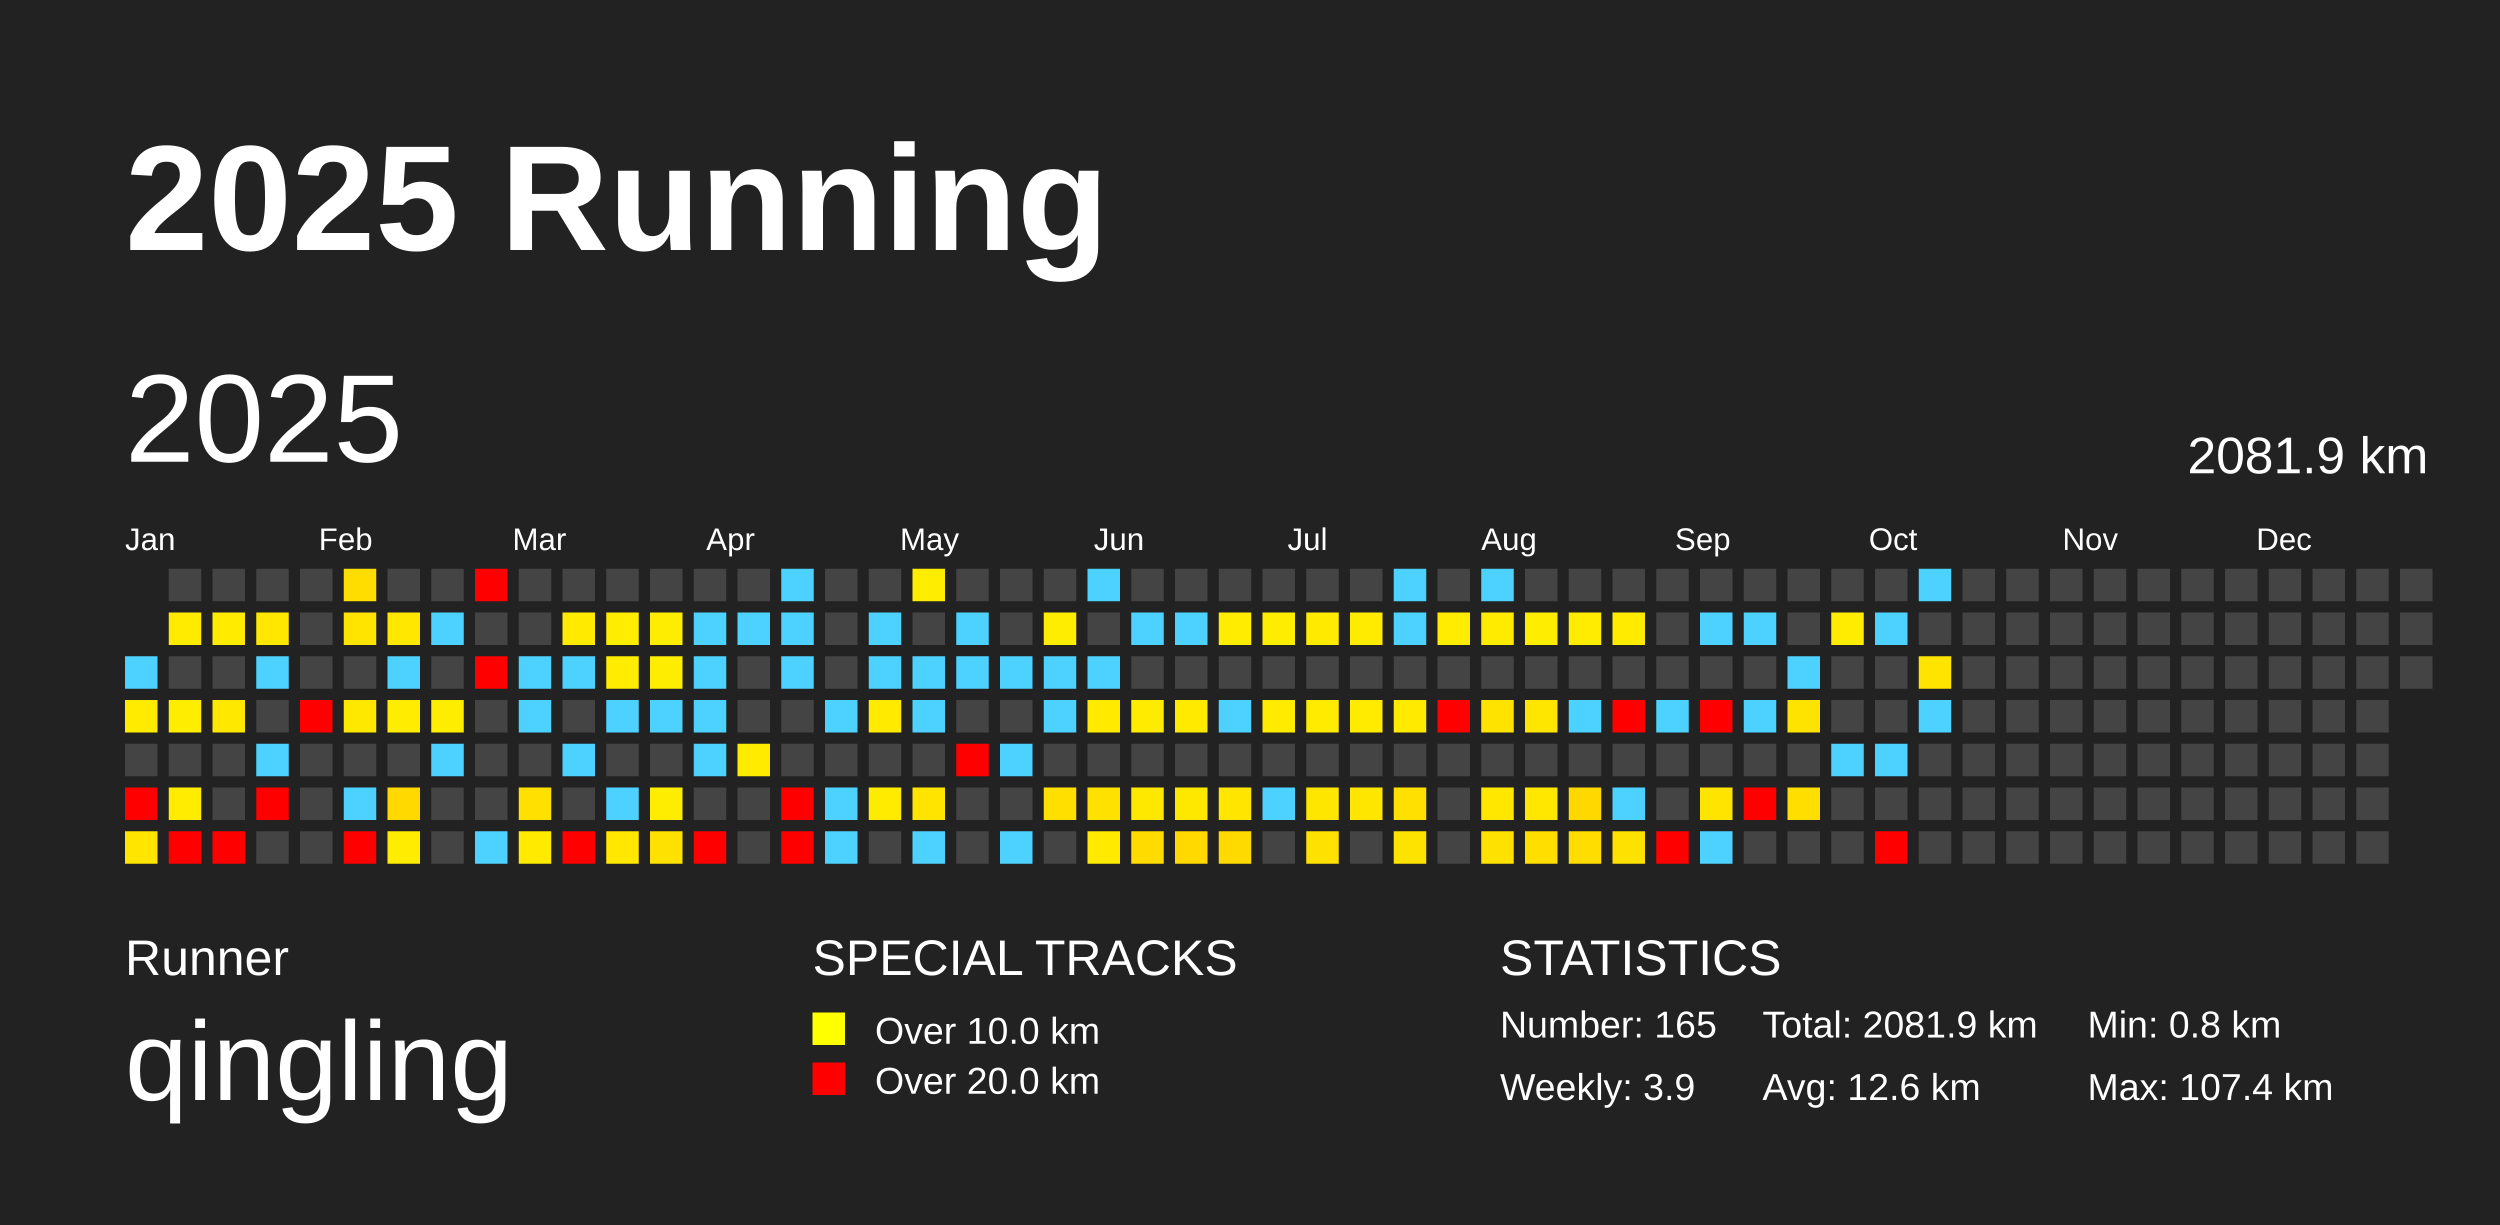
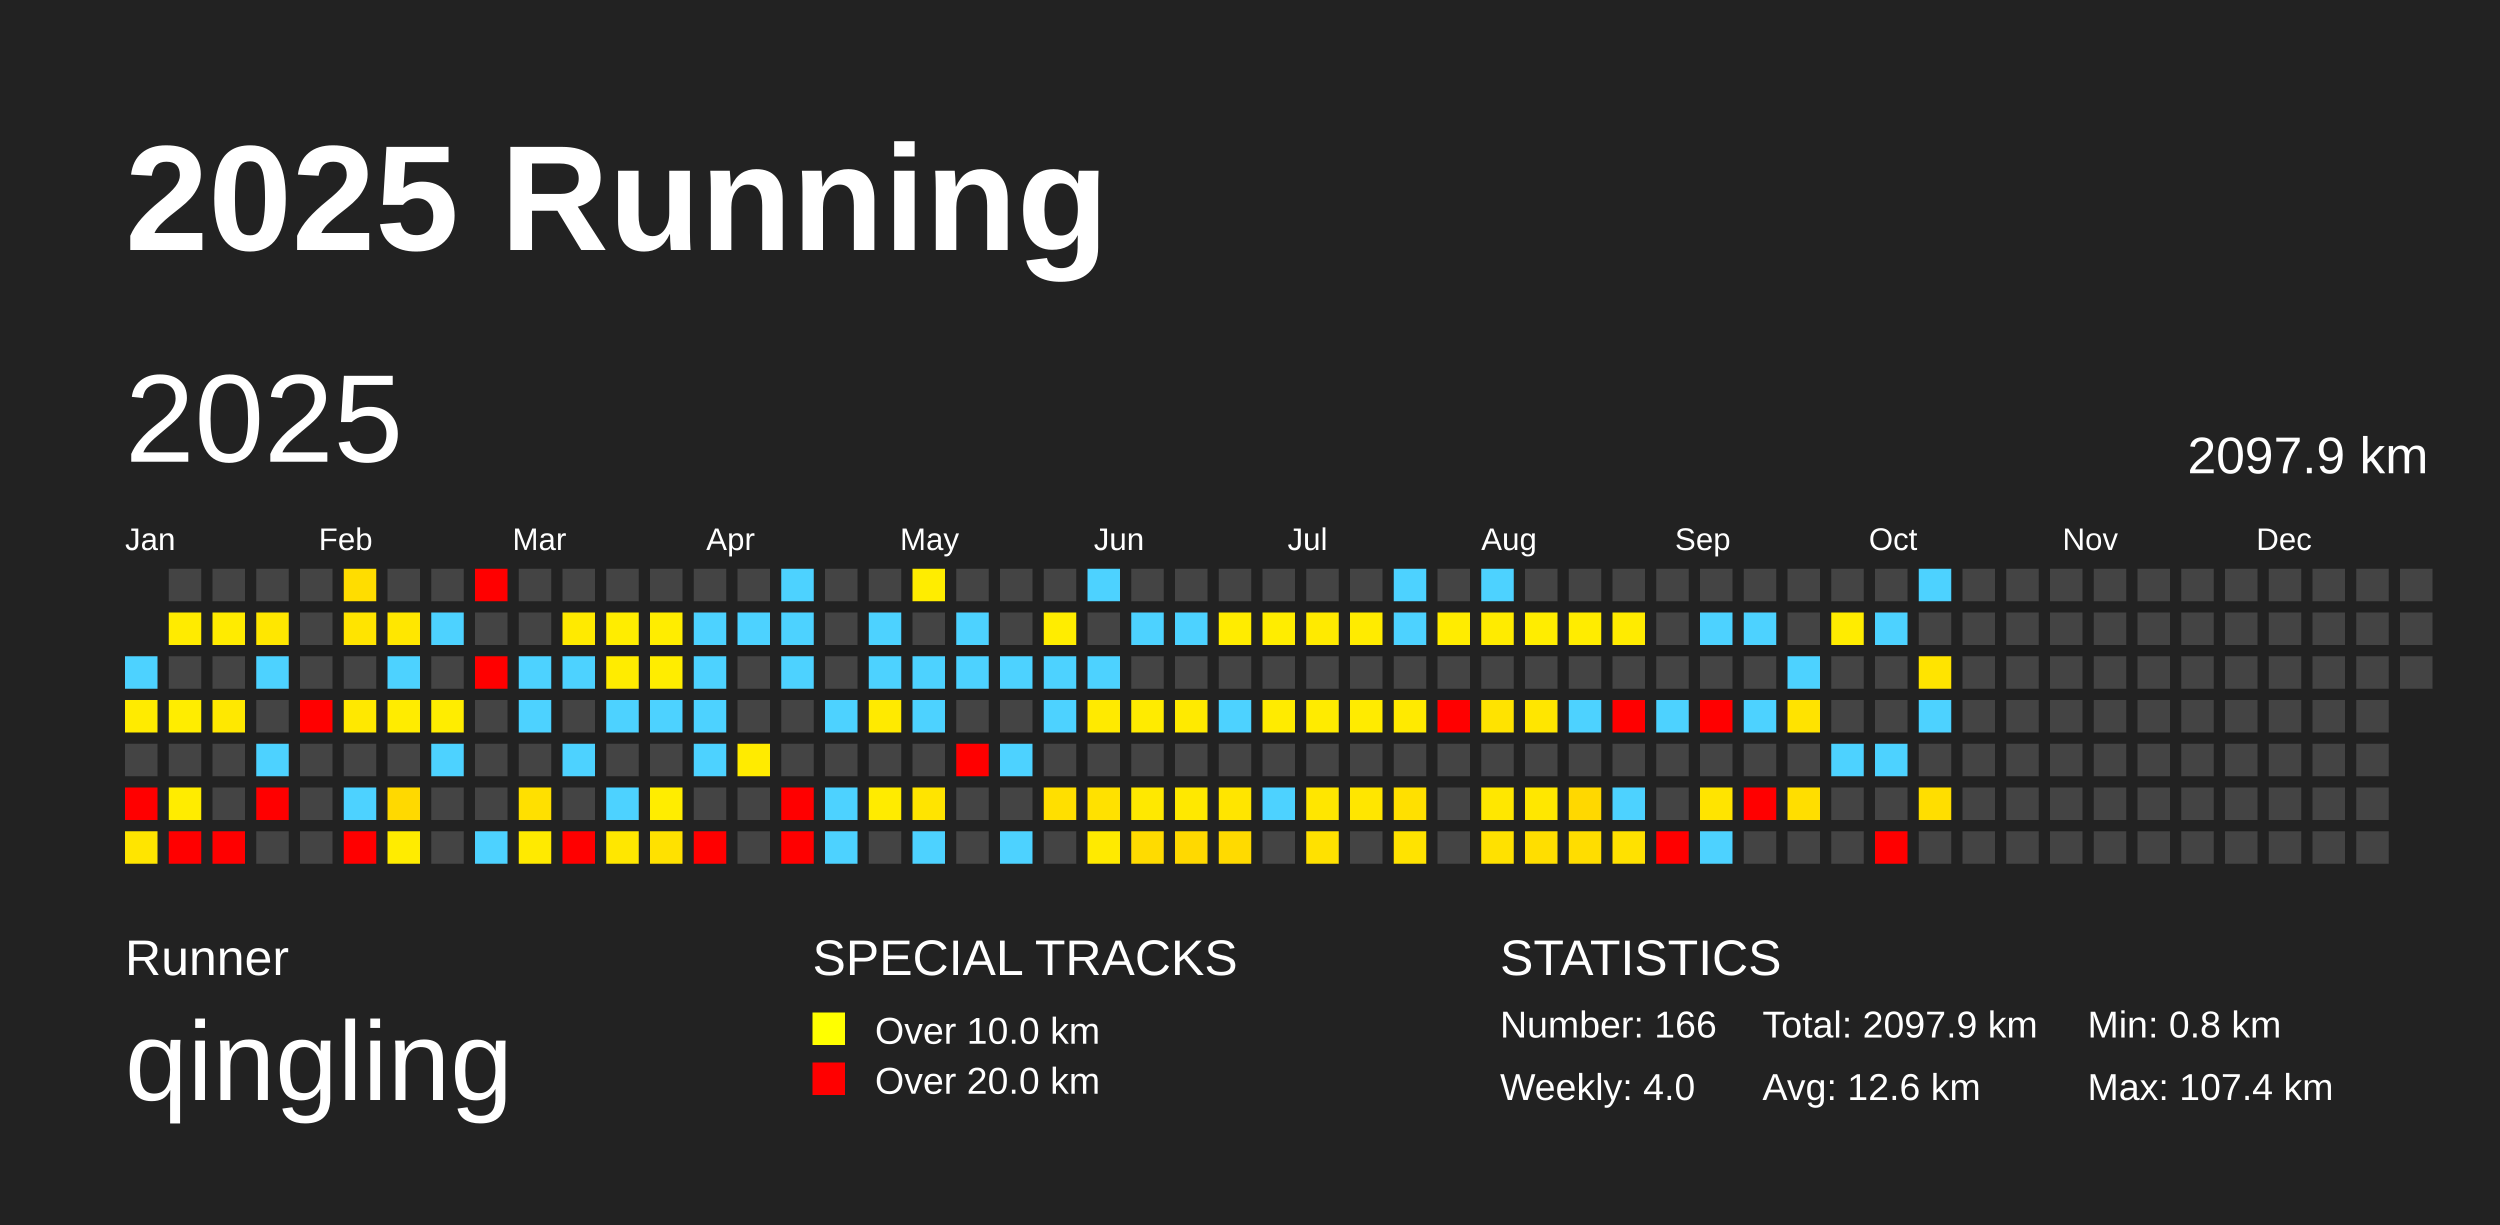
<svg xmlns="http://www.w3.org/2000/svg" baseProfile="full" height="98mm" version="1.1" viewBox="0,0,200,98" width="200mm">
  <defs />
  <rect fill="#222222" height="98" width="200" x="0" y="0" />
  <text fill="#FFFFFF" style="font-size:12px; font-family:Arial; font-weight:bold;" x="10" y="20">2025 Running</text>
  <text fill="#FFFFFF" style="font-size:4px; font-family:Arial" x="10" y="78">Runner</text>
  <text fill="#FFFFFF" style="font-size:9px; font-family:Arial" x="10" y="88">qingling</text>
  <text fill="#FFFFFF" style="font-size:4px; font-family:Arial" x="65" y="78">SPECIAL TRACKS</text>
  <rect fill="yellow" height="2.6" width="2.6" x="65" y="81" />
  <text fill="#FFFFFF" style="font-size:3px; font-family:Arial" x="70" y="83.5">Over 10.0 km</text>
  <rect fill="red" height="2.6" width="2.6" x="65" y="85" />
  <text fill="#FFFFFF" style="font-size:3px; font-family:Arial" x="70" y="87.5">Over 20.0 km</text>
  <text fill="#FFFFFF" style="font-size:4px; font-family:Arial" x="120" y="78">STATISTICS</text>
-   <text fill="#FFFFFF" style="font-size:3px; font-family:Arial" x="120" y="83">Number: 165</text>
-   <text fill="#FFFFFF" style="font-size:3px; font-family:Arial" x="120" y="88">Weekly: 3.9</text>
-   <text fill="#FFFFFF" style="font-size:3px; font-family:Arial" x="141" y="83">Total: 2081.9 km</text>
+   <text fill="#FFFFFF" style="font-size:3px; font-family:Arial" x="120" y="83">Number: 166</text>
+   <text fill="#FFFFFF" style="font-size:3px; font-family:Arial" x="120" y="88">Weekly: 4.0</text>
+   <text fill="#FFFFFF" style="font-size:3px; font-family:Arial" x="141" y="83">Total: 2097.9 km</text>
  <text fill="#FFFFFF" style="font-size:3px; font-family:Arial" x="141" y="88">Avg: 12.6 km</text>
  <text fill="#FFFFFF" style="font-size:3px; font-family:Arial" x="167" y="83">Min: 0.8 km</text>
  <text fill="#FFFFFF" style="font-size:3px; font-family:Arial" x="167" y="88">Max: 107.4 km</text>
  <text dominant-baseline="hanging" fill="#FFFFFF" style="font-size:10.0px; font-family:Arial;" x="10" y="30">2025</text>
-   <text dominant-baseline="hanging" fill="#FFFFFF" style="font-size:4.125px; font-family:Arial;" x="175" y="35">2081.9 km</text>
+   <text dominant-baseline="hanging" fill="#FFFFFF" style="font-size:4.125px; font-family:Arial;" x="175" y="35">2097.9 km</text>
  <text fill="#FFFFFF" style="font-size:2.5px; font-family:Arial" x="10.0" y="44">Jan</text>
  <text fill="#FFFFFF" style="font-size:2.5px; font-family:Arial" x="25.5" y="44">Feb</text>
  <text fill="#FFFFFF" style="font-size:2.5px; font-family:Arial" x="41.0" y="44">Mar</text>
  <text fill="#FFFFFF" style="font-size:2.5px; font-family:Arial" x="56.5" y="44">Apr</text>
  <text fill="#FFFFFF" style="font-size:2.5px; font-family:Arial" x="72.0" y="44">May</text>
  <text fill="#FFFFFF" style="font-size:2.5px; font-family:Arial" x="87.5" y="44">Jun</text>
  <text fill="#FFFFFF" style="font-size:2.5px; font-family:Arial" x="103.0" y="44">Jul</text>
  <text fill="#FFFFFF" style="font-size:2.5px; font-family:Arial" x="118.5" y="44">Aug</text>
  <text fill="#FFFFFF" style="font-size:2.5px; font-family:Arial" x="134.0" y="44">Sep</text>
  <text fill="#FFFFFF" style="font-size:2.5px; font-family:Arial" x="149.5" y="44">Oct</text>
  <text fill="#FFFFFF" style="font-size:2.5px; font-family:Arial" x="165.0" y="44">Nov</text>
  <text fill="#FFFFFF" style="font-size:2.5px; font-family:Arial" x="180.5" y="44">Dec</text>
  <rect fill="#4dd2ff" height="2.6" width="2.6" x="10.0" y="52.5" />
  <rect fill="#ffeb00" height="2.6" width="2.6" x="10.0" y="56.0" />
  <rect fill="#444444" height="2.6" width="2.6" x="10.0" y="59.5" />
  <rect fill="red" height="2.6" width="2.6" x="10.0" y="63.0" />
  <rect fill="#ffe500" height="2.6" width="2.6" x="10.0" y="66.5" />
  <rect fill="#444444" height="2.6" width="2.6" x="13.5" y="45.5" />
  <rect fill="#ffeb00" height="2.6" width="2.6" x="13.5" y="49.0" />
  <rect fill="#444444" height="2.6" width="2.6" x="13.5" y="52.5" />
  <rect fill="#ffed00" height="2.6" width="2.6" x="13.5" y="56.0" />
  <rect fill="#444444" height="2.6" width="2.6" x="13.5" y="59.5" />
  <rect fill="#ffec00" height="2.6" width="2.6" x="13.5" y="63.0" />
  <rect fill="red" height="2.6" width="2.6" x="13.5" y="66.5" />
  <rect fill="#444444" height="2.6" width="2.6" x="17.0" y="45.5" />
  <rect fill="#ffeb00" height="2.6" width="2.6" x="17.0" y="49.0" />
  <rect fill="#444444" height="2.6" width="2.6" x="17.0" y="52.5" />
  <rect fill="#ffe800" height="2.6" width="2.6" x="17.0" y="56.0" />
  <rect fill="#444444" height="2.6" width="2.6" x="17.0" y="59.5" />
  <rect fill="#444444" height="2.6" width="2.6" x="17.0" y="63.0" />
  <rect fill="red" height="2.6" width="2.6" x="17.0" y="66.5" />
  <rect fill="#444444" height="2.6" width="2.6" x="20.5" y="45.5" />
  <rect fill="#ffe700" height="2.6" width="2.6" x="20.5" y="49.0" />
  <rect fill="#4dd2ff" height="2.6" width="2.6" x="20.5" y="52.5" />
  <rect fill="#444444" height="2.6" width="2.6" x="20.5" y="56.0" />
  <rect fill="#4dd2ff" height="2.6" width="2.6" x="20.5" y="59.5" />
  <rect fill="red" height="2.6" width="2.6" x="20.5" y="63.0" />
  <rect fill="#444444" height="2.6" width="2.6" x="20.5" y="66.5" />
  <rect fill="#444444" height="2.6" width="2.6" x="24.0" y="45.5" />
  <rect fill="#444444" height="2.6" width="2.6" x="24.0" y="49.0" />
  <rect fill="#444444" height="2.6" width="2.6" x="24.0" y="52.5" />
  <rect fill="red" height="2.6" width="2.6" x="24.0" y="56.0" />
  <rect fill="#444444" height="2.6" width="2.6" x="24.0" y="59.5" />
  <rect fill="#444444" height="2.6" width="2.6" x="24.0" y="63.0" />
  <rect fill="#444444" height="2.6" width="2.6" x="24.0" y="66.5" />
  <rect fill="#ffdd00" height="2.6" width="2.6" x="27.5" y="45.5" />
  <rect fill="#ffe400" height="2.6" width="2.6" x="27.5" y="49.0" />
  <rect fill="#444444" height="2.6" width="2.6" x="27.5" y="52.5" />
  <rect fill="#ffe800" height="2.6" width="2.6" x="27.5" y="56.0" />
  <rect fill="#444444" height="2.6" width="2.6" x="27.5" y="59.5" />
  <rect fill="#4dd2ff" height="2.6" width="2.6" x="27.5" y="63.0" />
  <rect fill="red" height="2.6" width="2.6" x="27.5" y="66.5" />
  <rect fill="#444444" height="2.6" width="2.6" x="31.0" y="45.5" />
  <rect fill="#ffe700" height="2.6" width="2.6" x="31.0" y="49.0" />
  <rect fill="#4dd2ff" height="2.6" width="2.6" x="31.0" y="52.5" />
  <rect fill="#ffec00" height="2.6" width="2.6" x="31.0" y="56.0" />
  <rect fill="#444444" height="2.6" width="2.6" x="31.0" y="59.5" />
  <rect fill="#ffd900" height="2.6" width="2.6" x="31.0" y="63.0" />
  <rect fill="#ffec00" height="2.6" width="2.6" x="31.0" y="66.5" />
  <rect fill="#444444" height="2.6" width="2.6" x="34.5" y="45.5" />
  <rect fill="#4dd2ff" height="2.6" width="2.6" x="34.5" y="49.0" />
  <rect fill="#444444" height="2.6" width="2.6" x="34.5" y="52.5" />
  <rect fill="#ffed00" height="2.6" width="2.6" x="34.5" y="56.0" />
  <rect fill="#4dd2ff" height="2.6" width="2.6" x="34.5" y="59.5" />
  <rect fill="#444444" height="2.6" width="2.6" x="34.5" y="63.0" />
  <rect fill="#444444" height="2.6" width="2.6" x="34.5" y="66.5" />
  <rect fill="red" height="2.6" width="2.6" x="38.0" y="45.5" />
  <rect fill="#444444" height="2.6" width="2.6" x="38.0" y="49.0" />
  <rect fill="red" height="2.6" width="2.6" x="38.0" y="52.5" />
  <rect fill="#444444" height="2.6" width="2.6" x="38.0" y="56.0" />
  <rect fill="#444444" height="2.6" width="2.6" x="38.0" y="59.5" />
  <rect fill="#444444" height="2.6" width="2.6" x="38.0" y="63.0" />
  <rect fill="#4dd2ff" height="2.6" width="2.6" x="38.0" y="66.5" />
  <rect fill="#444444" height="2.6" width="2.6" x="41.5" y="45.5" />
  <rect fill="#444444" height="2.6" width="2.6" x="41.5" y="49.0" />
  <rect fill="#4dd2ff" height="2.6" width="2.6" x="41.5" y="52.5" />
  <rect fill="#4dd2ff" height="2.6" width="2.6" x="41.5" y="56.0" />
  <rect fill="#444444" height="2.6" width="2.6" x="41.5" y="59.5" />
  <rect fill="#ffe000" height="2.6" width="2.6" x="41.5" y="63.0" />
  <rect fill="#ffea00" height="2.6" width="2.6" x="41.5" y="66.5" />
  <rect fill="#444444" height="2.6" width="2.6" x="45.0" y="45.5" />
  <rect fill="#ffea00" height="2.6" width="2.6" x="45.0" y="49.0" />
  <rect fill="#4dd2ff" height="2.6" width="2.6" x="45.0" y="52.5" />
  <rect fill="#444444" height="2.6" width="2.6" x="45.0" y="56.0" />
  <rect fill="#4dd2ff" height="2.6" width="2.6" x="45.0" y="59.5" />
  <rect fill="#444444" height="2.6" width="2.6" x="45.0" y="63.0" />
  <rect fill="red" height="2.6" width="2.6" x="45.0" y="66.5" />
  <rect fill="#444444" height="2.6" width="2.6" x="48.5" y="45.5" />
  <rect fill="#ffed00" height="2.6" width="2.6" x="48.5" y="49.0" />
  <rect fill="#ffec00" height="2.6" width="2.6" x="48.5" y="52.5" />
  <rect fill="#4dd2ff" height="2.6" width="2.6" x="48.5" y="56.0" />
  <rect fill="#444444" height="2.6" width="2.6" x="48.5" y="59.5" />
  <rect fill="#4dd2ff" height="2.6" width="2.6" x="48.5" y="63.0" />
  <rect fill="#ffe700" height="2.6" width="2.6" x="48.5" y="66.5" />
  <rect fill="#444444" height="2.6" width="2.6" x="52.0" y="45.5" />
  <rect fill="#ffed00" height="2.6" width="2.6" x="52.0" y="49.0" />
  <rect fill="#ffed00" height="2.6" width="2.6" x="52.0" y="52.5" />
  <rect fill="#4dd2ff" height="2.6" width="2.6" x="52.0" y="56.0" />
  <rect fill="#444444" height="2.6" width="2.6" x="52.0" y="59.5" />
  <rect fill="#ffed00" height="2.6" width="2.6" x="52.0" y="63.0" />
  <rect fill="#ffe100" height="2.6" width="2.6" x="52.0" y="66.5" />
  <rect fill="#444444" height="2.6" width="2.6" x="55.5" y="45.5" />
  <rect fill="#4dd2ff" height="2.6" width="2.6" x="55.5" y="49.0" />
  <rect fill="#4dd2ff" height="2.6" width="2.6" x="55.5" y="52.5" />
  <rect fill="#4dd2ff" height="2.6" width="2.6" x="55.5" y="56.0" />
  <rect fill="#4dd2ff" height="2.6" width="2.6" x="55.5" y="59.5" />
  <rect fill="#444444" height="2.6" width="2.6" x="55.5" y="63.0" />
  <rect fill="red" height="2.6" width="2.6" x="55.5" y="66.5" />
  <rect fill="#444444" height="2.6" width="2.6" x="59.0" y="45.5" />
  <rect fill="#4dd2ff" height="2.6" width="2.6" x="59.0" y="49.0" />
  <rect fill="#444444" height="2.6" width="2.6" x="59.0" y="52.5" />
  <rect fill="#444444" height="2.6" width="2.6" x="59.0" y="56.0" />
  <rect fill="#ffeb00" height="2.6" width="2.6" x="59.0" y="59.5" />
  <rect fill="#444444" height="2.6" width="2.6" x="59.0" y="63.0" />
  <rect fill="#444444" height="2.6" width="2.6" x="59.0" y="66.5" />
  <rect fill="#4dd2ff" height="2.6" width="2.6" x="62.5" y="45.5" />
  <rect fill="#4dd2ff" height="2.6" width="2.6" x="62.5" y="49.0" />
  <rect fill="#4dd2ff" height="2.6" width="2.6" x="62.5" y="52.5" />
  <rect fill="#444444" height="2.6" width="2.6" x="62.5" y="56.0" />
  <rect fill="#444444" height="2.6" width="2.6" x="62.5" y="59.5" />
  <rect fill="red" height="2.6" width="2.6" x="62.5" y="63.0" />
  <rect fill="red" height="2.6" width="2.6" x="62.5" y="66.5" />
  <rect fill="#444444" height="2.6" width="2.6" x="66.0" y="45.5" />
  <rect fill="#444444" height="2.6" width="2.6" x="66.0" y="49.0" />
  <rect fill="#444444" height="2.6" width="2.6" x="66.0" y="52.5" />
  <rect fill="#4dd2ff" height="2.6" width="2.6" x="66.0" y="56.0" />
  <rect fill="#444444" height="2.6" width="2.6" x="66.0" y="59.5" />
  <rect fill="#4dd2ff" height="2.6" width="2.6" x="66.0" y="63.0" />
  <rect fill="#4dd2ff" height="2.6" width="2.6" x="66.0" y="66.5" />
  <rect fill="#444444" height="2.6" width="2.6" x="69.5" y="45.5" />
  <rect fill="#4dd2ff" height="2.6" width="2.6" x="69.5" y="49.0" />
  <rect fill="#4dd2ff" height="2.6" width="2.6" x="69.5" y="52.5" />
  <rect fill="#ffea00" height="2.6" width="2.6" x="69.5" y="56.0" />
  <rect fill="#444444" height="2.6" width="2.6" x="69.5" y="59.5" />
  <rect fill="#ffeb00" height="2.6" width="2.6" x="69.5" y="63.0" />
  <rect fill="#444444" height="2.6" width="2.6" x="69.5" y="66.5" />
  <rect fill="#ffed00" height="2.6" width="2.6" x="73.0" y="45.5" />
  <rect fill="#444444" height="2.6" width="2.6" x="73.0" y="49.0" />
  <rect fill="#4dd2ff" height="2.6" width="2.6" x="73.0" y="52.5" />
  <rect fill="#4dd2ff" height="2.6" width="2.6" x="73.0" y="56.0" />
  <rect fill="#444444" height="2.6" width="2.6" x="73.0" y="59.5" />
  <rect fill="#ffe400" height="2.6" width="2.6" x="73.0" y="63.0" />
  <rect fill="#4dd2ff" height="2.6" width="2.6" x="73.0" y="66.5" />
  <rect fill="#444444" height="2.6" width="2.6" x="76.5" y="45.5" />
  <rect fill="#4dd2ff" height="2.6" width="2.6" x="76.5" y="49.0" />
  <rect fill="#4dd2ff" height="2.6" width="2.6" x="76.5" y="52.5" />
  <rect fill="#444444" height="2.6" width="2.6" x="76.5" y="56.0" />
  <rect fill="red" height="2.6" width="2.6" x="76.5" y="59.5" />
  <rect fill="#444444" height="2.6" width="2.6" x="76.5" y="63.0" />
  <rect fill="#444444" height="2.6" width="2.6" x="76.5" y="66.5" />
  <rect fill="#444444" height="2.6" width="2.6" x="80.0" y="45.5" />
  <rect fill="#444444" height="2.6" width="2.6" x="80.0" y="49.0" />
  <rect fill="#4dd2ff" height="2.6" width="2.6" x="80.0" y="52.5" />
  <rect fill="#444444" height="2.6" width="2.6" x="80.0" y="56.0" />
  <rect fill="#4dd2ff" height="2.6" width="2.6" x="80.0" y="59.5" />
  <rect fill="#444444" height="2.6" width="2.6" x="80.0" y="63.0" />
  <rect fill="#4dd2ff" height="2.6" width="2.6" x="80.0" y="66.5" />
  <rect fill="#444444" height="2.6" width="2.6" x="83.5" y="45.5" />
  <rect fill="#ffed00" height="2.6" width="2.6" x="83.5" y="49.0" />
  <rect fill="#4dd2ff" height="2.6" width="2.6" x="83.5" y="52.5" />
  <rect fill="#4dd2ff" height="2.6" width="2.6" x="83.5" y="56.0" />
  <rect fill="#444444" height="2.6" width="2.6" x="83.5" y="59.5" />
  <rect fill="#ffdf00" height="2.6" width="2.6" x="83.5" y="63.0" />
  <rect fill="#444444" height="2.6" width="2.6" x="83.5" y="66.5" />
  <rect fill="#4dd2ff" height="2.6" width="2.6" x="87.0" y="45.5" />
  <rect fill="#444444" height="2.6" width="2.6" x="87.0" y="49.0" />
  <rect fill="#4dd2ff" height="2.6" width="2.6" x="87.0" y="52.5" />
  <rect fill="#ffea00" height="2.6" width="2.6" x="87.0" y="56.0" />
  <rect fill="#444444" height="2.6" width="2.6" x="87.0" y="59.5" />
  <rect fill="#ffe100" height="2.6" width="2.6" x="87.0" y="63.0" />
  <rect fill="#ffea00" height="2.6" width="2.6" x="87.0" y="66.5" />
  <rect fill="#444444" height="2.6" width="2.6" x="90.5" y="45.5" />
  <rect fill="#4dd2ff" height="2.6" width="2.6" x="90.5" y="49.0" />
  <rect fill="#444444" height="2.6" width="2.6" x="90.5" y="52.5" />
  <rect fill="#ffeb00" height="2.6" width="2.6" x="90.5" y="56.0" />
  <rect fill="#444444" height="2.6" width="2.6" x="90.5" y="59.5" />
  <rect fill="#ffe800" height="2.6" width="2.6" x="90.5" y="63.0" />
  <rect fill="#ffdb00" height="2.6" width="2.6" x="90.5" y="66.5" />
  <rect fill="#444444" height="2.6" width="2.6" x="94.0" y="45.5" />
  <rect fill="#4dd2ff" height="2.6" width="2.6" x="94.0" y="49.0" />
  <rect fill="#444444" height="2.6" width="2.6" x="94.0" y="52.5" />
  <rect fill="#ffea00" height="2.6" width="2.6" x="94.0" y="56.0" />
  <rect fill="#444444" height="2.6" width="2.6" x="94.0" y="59.5" />
  <rect fill="#ffe800" height="2.6" width="2.6" x="94.0" y="63.0" />
  <rect fill="#ffd900" height="2.6" width="2.6" x="94.0" y="66.5" />
  <rect fill="#444444" height="2.6" width="2.6" x="97.5" y="45.5" />
  <rect fill="#ffec00" height="2.6" width="2.6" x="97.5" y="49.0" />
  <rect fill="#444444" height="2.6" width="2.6" x="97.5" y="52.5" />
  <rect fill="#4dd2ff" height="2.6" width="2.6" x="97.5" y="56.0" />
  <rect fill="#444444" height="2.6" width="2.6" x="97.5" y="59.5" />
  <rect fill="#ffe500" height="2.6" width="2.6" x="97.5" y="63.0" />
  <rect fill="#ffda00" height="2.6" width="2.6" x="97.5" y="66.5" />
  <rect fill="#444444" height="2.6" width="2.6" x="101.0" y="45.5" />
  <rect fill="#ffed00" height="2.6" width="2.6" x="101.0" y="49.0" />
  <rect fill="#444444" height="2.6" width="2.6" x="101.0" y="52.5" />
  <rect fill="#ffeb00" height="2.6" width="2.6" x="101.0" y="56.0" />
  <rect fill="#444444" height="2.6" width="2.6" x="101.0" y="59.5" />
  <rect fill="#4dd2ff" height="2.6" width="2.6" x="101.0" y="63.0" />
  <rect fill="#444444" height="2.6" width="2.6" x="101.0" y="66.5" />
  <rect fill="#444444" height="2.6" width="2.6" x="104.5" y="45.5" />
  <rect fill="#ffea00" height="2.6" width="2.6" x="104.5" y="49.0" />
  <rect fill="#444444" height="2.6" width="2.6" x="104.5" y="52.5" />
  <rect fill="#ffeb00" height="2.6" width="2.6" x="104.5" y="56.0" />
  <rect fill="#444444" height="2.6" width="2.6" x="104.5" y="59.5" />
  <rect fill="#ffe600" height="2.6" width="2.6" x="104.5" y="63.0" />
  <rect fill="#ffe100" height="2.6" width="2.6" x="104.5" y="66.5" />
  <rect fill="#444444" height="2.6" width="2.6" x="108.0" y="45.5" />
  <rect fill="#ffeb00" height="2.6" width="2.6" x="108.0" y="49.0" />
  <rect fill="#444444" height="2.6" width="2.6" x="108.0" y="52.5" />
  <rect fill="#ffeb00" height="2.6" width="2.6" x="108.0" y="56.0" />
  <rect fill="#444444" height="2.6" width="2.6" x="108.0" y="59.5" />
  <rect fill="#ffe600" height="2.6" width="2.6" x="108.0" y="63.0" />
  <rect fill="#444444" height="2.6" width="2.6" x="108.0" y="66.5" />
  <rect fill="#4dd2ff" height="2.6" width="2.6" x="111.5" y="45.5" />
  <rect fill="#4dd2ff" height="2.6" width="2.6" x="111.5" y="49.0" />
  <rect fill="#444444" height="2.6" width="2.6" x="111.5" y="52.5" />
  <rect fill="#ffea00" height="2.6" width="2.6" x="111.5" y="56.0" />
  <rect fill="#444444" height="2.6" width="2.6" x="111.5" y="59.5" />
  <rect fill="#ffe000" height="2.6" width="2.6" x="111.5" y="63.0" />
  <rect fill="#ffe300" height="2.6" width="2.6" x="111.5" y="66.5" />
  <rect fill="#444444" height="2.6" width="2.6" x="115.0" y="45.5" />
  <rect fill="#ffec00" height="2.6" width="2.6" x="115.0" y="49.0" />
  <rect fill="#444444" height="2.6" width="2.6" x="115.0" y="52.5" />
  <rect fill="red" height="2.6" width="2.6" x="115.0" y="56.0" />
  <rect fill="#444444" height="2.6" width="2.6" x="115.0" y="59.5" />
  <rect fill="#444444" height="2.6" width="2.6" x="115.0" y="63.0" />
  <rect fill="#444444" height="2.6" width="2.6" x="115.0" y="66.5" />
  <rect fill="#4dd2ff" height="2.6" width="2.6" x="118.5" y="45.5" />
  <rect fill="#ffeb00" height="2.6" width="2.6" x="118.5" y="49.0" />
  <rect fill="#444444" height="2.6" width="2.6" x="118.5" y="52.5" />
  <rect fill="#ffe300" height="2.6" width="2.6" x="118.5" y="56.0" />
  <rect fill="#444444" height="2.6" width="2.6" x="118.5" y="59.5" />
  <rect fill="#ffe700" height="2.6" width="2.6" x="118.5" y="63.0" />
  <rect fill="#ffe100" height="2.6" width="2.6" x="118.5" y="66.5" />
  <rect fill="#444444" height="2.6" width="2.6" x="122.0" y="45.5" />
  <rect fill="#ffed00" height="2.6" width="2.6" x="122.0" y="49.0" />
  <rect fill="#444444" height="2.6" width="2.6" x="122.0" y="52.5" />
  <rect fill="#ffe600" height="2.6" width="2.6" x="122.0" y="56.0" />
  <rect fill="#444444" height="2.6" width="2.6" x="122.0" y="59.5" />
  <rect fill="#ffe700" height="2.6" width="2.6" x="122.0" y="63.0" />
  <rect fill="#ffde00" height="2.6" width="2.6" x="122.0" y="66.5" />
  <rect fill="#444444" height="2.6" width="2.6" x="125.5" y="45.5" />
  <rect fill="#ffec00" height="2.6" width="2.6" x="125.5" y="49.0" />
  <rect fill="#444444" height="2.6" width="2.6" x="125.5" y="52.5" />
  <rect fill="#4dd2ff" height="2.6" width="2.6" x="125.5" y="56.0" />
  <rect fill="#444444" height="2.6" width="2.6" x="125.5" y="59.5" />
  <rect fill="#ffd800" height="2.6" width="2.6" x="125.5" y="63.0" />
  <rect fill="#ffdd00" height="2.6" width="2.6" x="125.5" y="66.5" />
  <rect fill="#444444" height="2.6" width="2.6" x="129.0" y="45.5" />
  <rect fill="#ffeb00" height="2.6" width="2.6" x="129.0" y="49.0" />
  <rect fill="#444444" height="2.6" width="2.6" x="129.0" y="52.5" />
  <rect fill="red" height="2.6" width="2.6" x="129.0" y="56.0" />
  <rect fill="#444444" height="2.6" width="2.6" x="129.0" y="59.5" />
  <rect fill="#4dd2ff" height="2.6" width="2.6" x="129.0" y="63.0" />
  <rect fill="#ffe100" height="2.6" width="2.6" x="129.0" y="66.5" />
  <rect fill="#444444" height="2.6" width="2.6" x="132.5" y="45.5" />
  <rect fill="#444444" height="2.6" width="2.6" x="132.5" y="49.0" />
  <rect fill="#444444" height="2.6" width="2.6" x="132.5" y="52.5" />
  <rect fill="#4dd2ff" height="2.6" width="2.6" x="132.5" y="56.0" />
  <rect fill="#444444" height="2.6" width="2.6" x="132.5" y="59.5" />
  <rect fill="#444444" height="2.6" width="2.6" x="132.5" y="63.0" />
  <rect fill="red" height="2.6" width="2.6" x="132.5" y="66.5" />
  <rect fill="#444444" height="2.6" width="2.6" x="136.0" y="45.5" />
  <rect fill="#4dd2ff" height="2.6" width="2.6" x="136.0" y="49.0" />
  <rect fill="#444444" height="2.6" width="2.6" x="136.0" y="52.5" />
  <rect fill="red" height="2.6" width="2.6" x="136.0" y="56.0" />
  <rect fill="#444444" height="2.6" width="2.6" x="136.0" y="59.5" />
  <rect fill="#ffe400" height="2.6" width="2.6" x="136.0" y="63.0" />
  <rect fill="#4dd2ff" height="2.6" width="2.6" x="136.0" y="66.5" />
  <rect fill="#444444" height="2.6" width="2.6" x="139.5" y="45.5" />
  <rect fill="#4dd2ff" height="2.6" width="2.6" x="139.5" y="49.0" />
  <rect fill="#444444" height="2.6" width="2.6" x="139.5" y="52.5" />
  <rect fill="#4dd2ff" height="2.6" width="2.6" x="139.5" y="56.0" />
  <rect fill="#444444" height="2.6" width="2.6" x="139.5" y="59.5" />
  <rect fill="red" height="2.6" width="2.6" x="139.5" y="63.0" />
  <rect fill="#444444" height="2.6" width="2.6" x="139.5" y="66.5" />
  <rect fill="#444444" height="2.6" width="2.6" x="143.0" y="45.5" />
  <rect fill="#444444" height="2.6" width="2.6" x="143.0" y="49.0" />
  <rect fill="#4dd2ff" height="2.6" width="2.6" x="143.0" y="52.5" />
  <rect fill="#ffe300" height="2.6" width="2.6" x="143.0" y="56.0" />
  <rect fill="#444444" height="2.6" width="2.6" x="143.0" y="59.5" />
  <rect fill="#ffde00" height="2.6" width="2.6" x="143.0" y="63.0" />
  <rect fill="#444444" height="2.6" width="2.6" x="143.0" y="66.5" />
  <rect fill="#444444" height="2.6" width="2.6" x="146.5" y="45.5" />
  <rect fill="#ffec00" height="2.6" width="2.6" x="146.5" y="49.0" />
  <rect fill="#444444" height="2.6" width="2.6" x="146.5" y="52.5" />
  <rect fill="#444444" height="2.6" width="2.6" x="146.5" y="56.0" />
  <rect fill="#4dd2ff" height="2.6" width="2.6" x="146.5" y="59.5" />
  <rect fill="#444444" height="2.6" width="2.6" x="146.5" y="63.0" />
  <rect fill="#444444" height="2.6" width="2.6" x="146.5" y="66.5" />
  <rect fill="#444444" height="2.6" width="2.6" x="150.0" y="45.5" />
  <rect fill="#4dd2ff" height="2.6" width="2.6" x="150.0" y="49.0" />
  <rect fill="#444444" height="2.6" width="2.6" x="150.0" y="52.5" />
  <rect fill="#444444" height="2.6" width="2.6" x="150.0" y="56.0" />
  <rect fill="#4dd2ff" height="2.6" width="2.6" x="150.0" y="59.5" />
  <rect fill="#444444" height="2.6" width="2.6" x="150.0" y="63.0" />
  <rect fill="red" height="2.6" width="2.6" x="150.0" y="66.5" />
  <rect fill="#4dd2ff" height="2.6" width="2.6" x="153.5" y="45.5" />
  <rect fill="#444444" height="2.6" width="2.6" x="153.5" y="49.0" />
  <rect fill="#ffe400" height="2.6" width="2.6" x="153.5" y="52.5" />
  <rect fill="#4dd2ff" height="2.6" width="2.6" x="153.5" y="56.0" />
  <rect fill="#444444" height="2.6" width="2.6" x="153.5" y="59.5" />
-   <rect fill="#444444" height="2.6" width="2.6" x="153.5" y="63.0" />
+   <rect fill="#ffde00" height="2.6" width="2.6" x="153.5" y="63.0" />
  <rect fill="#444444" height="2.6" width="2.6" x="153.5" y="66.5" />
  <rect fill="#444444" height="2.6" width="2.6" x="157.0" y="45.5" />
  <rect fill="#444444" height="2.6" width="2.6" x="157.0" y="49.0" />
  <rect fill="#444444" height="2.6" width="2.6" x="157.0" y="52.5" />
  <rect fill="#444444" height="2.6" width="2.6" x="157.0" y="56.0" />
  <rect fill="#444444" height="2.6" width="2.6" x="157.0" y="59.5" />
  <rect fill="#444444" height="2.6" width="2.6" x="157.0" y="63.0" />
  <rect fill="#444444" height="2.6" width="2.6" x="157.0" y="66.5" />
  <rect fill="#444444" height="2.6" width="2.6" x="160.5" y="45.5" />
  <rect fill="#444444" height="2.6" width="2.6" x="160.5" y="49.0" />
  <rect fill="#444444" height="2.6" width="2.6" x="160.5" y="52.5" />
  <rect fill="#444444" height="2.6" width="2.6" x="160.5" y="56.0" />
  <rect fill="#444444" height="2.6" width="2.6" x="160.5" y="59.5" />
  <rect fill="#444444" height="2.6" width="2.6" x="160.5" y="63.0" />
  <rect fill="#444444" height="2.6" width="2.6" x="160.5" y="66.5" />
  <rect fill="#444444" height="2.6" width="2.6" x="164.0" y="45.5" />
  <rect fill="#444444" height="2.6" width="2.6" x="164.0" y="49.0" />
  <rect fill="#444444" height="2.6" width="2.6" x="164.0" y="52.5" />
  <rect fill="#444444" height="2.6" width="2.6" x="164.0" y="56.0" />
  <rect fill="#444444" height="2.6" width="2.6" x="164.0" y="59.5" />
  <rect fill="#444444" height="2.6" width="2.6" x="164.0" y="63.0" />
  <rect fill="#444444" height="2.6" width="2.6" x="164.0" y="66.5" />
  <rect fill="#444444" height="2.6" width="2.6" x="167.5" y="45.5" />
  <rect fill="#444444" height="2.6" width="2.6" x="167.5" y="49.0" />
  <rect fill="#444444" height="2.6" width="2.6" x="167.5" y="52.5" />
  <rect fill="#444444" height="2.6" width="2.6" x="167.5" y="56.0" />
  <rect fill="#444444" height="2.6" width="2.6" x="167.5" y="59.5" />
  <rect fill="#444444" height="2.6" width="2.6" x="167.5" y="63.0" />
  <rect fill="#444444" height="2.6" width="2.6" x="167.5" y="66.5" />
  <rect fill="#444444" height="2.6" width="2.6" x="171.0" y="45.5" />
  <rect fill="#444444" height="2.6" width="2.6" x="171.0" y="49.0" />
  <rect fill="#444444" height="2.6" width="2.6" x="171.0" y="52.5" />
  <rect fill="#444444" height="2.6" width="2.6" x="171.0" y="56.0" />
  <rect fill="#444444" height="2.6" width="2.6" x="171.0" y="59.5" />
  <rect fill="#444444" height="2.6" width="2.6" x="171.0" y="63.0" />
  <rect fill="#444444" height="2.6" width="2.6" x="171.0" y="66.5" />
  <rect fill="#444444" height="2.6" width="2.6" x="174.5" y="45.5" />
  <rect fill="#444444" height="2.6" width="2.6" x="174.5" y="49.0" />
  <rect fill="#444444" height="2.6" width="2.6" x="174.5" y="52.5" />
  <rect fill="#444444" height="2.6" width="2.6" x="174.5" y="56.0" />
  <rect fill="#444444" height="2.6" width="2.6" x="174.5" y="59.5" />
  <rect fill="#444444" height="2.6" width="2.6" x="174.5" y="63.0" />
  <rect fill="#444444" height="2.6" width="2.6" x="174.5" y="66.5" />
  <rect fill="#444444" height="2.6" width="2.6" x="178.0" y="45.5" />
  <rect fill="#444444" height="2.6" width="2.6" x="178.0" y="49.0" />
  <rect fill="#444444" height="2.6" width="2.6" x="178.0" y="52.5" />
  <rect fill="#444444" height="2.6" width="2.6" x="178.0" y="56.0" />
  <rect fill="#444444" height="2.6" width="2.6" x="178.0" y="59.5" />
  <rect fill="#444444" height="2.6" width="2.6" x="178.0" y="63.0" />
  <rect fill="#444444" height="2.6" width="2.6" x="178.0" y="66.5" />
  <rect fill="#444444" height="2.6" width="2.6" x="181.5" y="45.5" />
  <rect fill="#444444" height="2.6" width="2.6" x="181.5" y="49.0" />
  <rect fill="#444444" height="2.6" width="2.6" x="181.5" y="52.5" />
  <rect fill="#444444" height="2.6" width="2.6" x="181.5" y="56.0" />
  <rect fill="#444444" height="2.6" width="2.6" x="181.5" y="59.5" />
  <rect fill="#444444" height="2.6" width="2.6" x="181.5" y="63.0" />
  <rect fill="#444444" height="2.6" width="2.6" x="181.5" y="66.5" />
  <rect fill="#444444" height="2.6" width="2.6" x="185.0" y="45.5" />
  <rect fill="#444444" height="2.6" width="2.6" x="185.0" y="49.0" />
  <rect fill="#444444" height="2.6" width="2.6" x="185.0" y="52.5" />
  <rect fill="#444444" height="2.6" width="2.6" x="185.0" y="56.0" />
  <rect fill="#444444" height="2.6" width="2.6" x="185.0" y="59.5" />
  <rect fill="#444444" height="2.6" width="2.6" x="185.0" y="63.0" />
  <rect fill="#444444" height="2.6" width="2.6" x="185.0" y="66.5" />
  <rect fill="#444444" height="2.6" width="2.6" x="188.5" y="45.5" />
  <rect fill="#444444" height="2.6" width="2.6" x="188.5" y="49.0" />
  <rect fill="#444444" height="2.6" width="2.6" x="188.5" y="52.5" />
  <rect fill="#444444" height="2.6" width="2.6" x="188.5" y="56.0" />
  <rect fill="#444444" height="2.6" width="2.6" x="188.5" y="59.5" />
  <rect fill="#444444" height="2.6" width="2.6" x="188.5" y="63.0" />
  <rect fill="#444444" height="2.6" width="2.6" x="188.5" y="66.5" />
  <rect fill="#444444" height="2.6" width="2.6" x="192.0" y="45.5" />
  <rect fill="#444444" height="2.6" width="2.6" x="192.0" y="49.0" />
  <rect fill="#444444" height="2.6" width="2.6" x="192.0" y="52.5" />
</svg>
